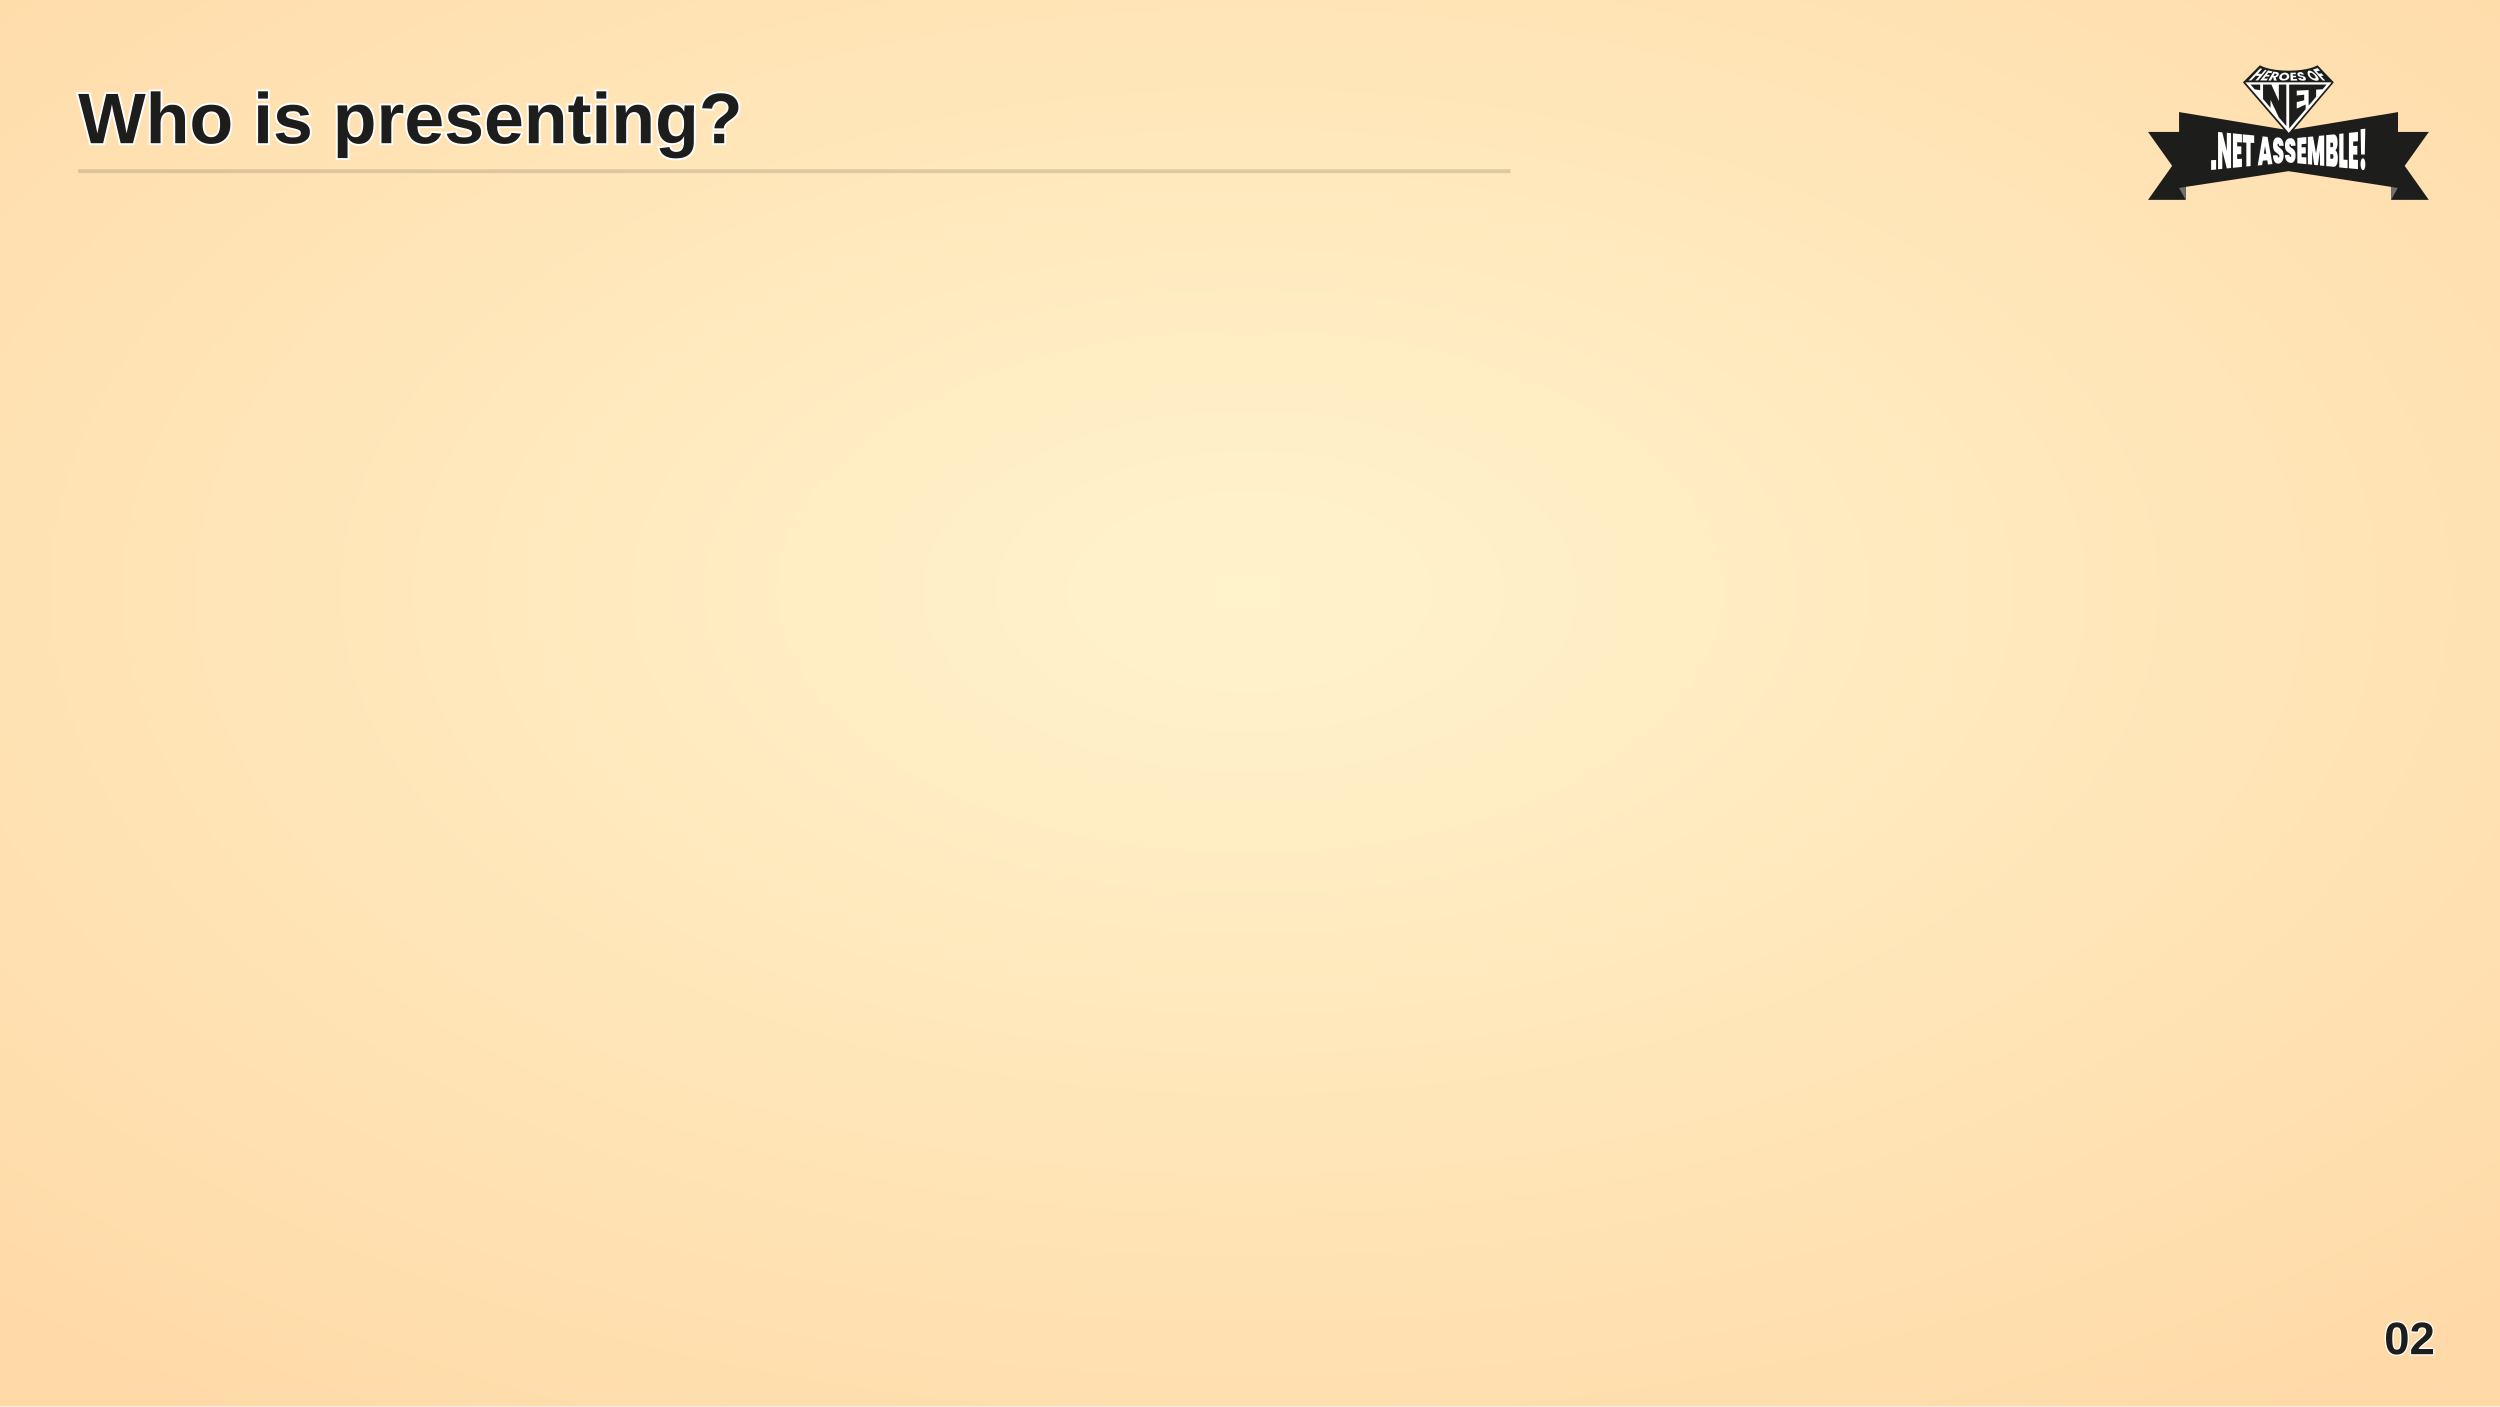
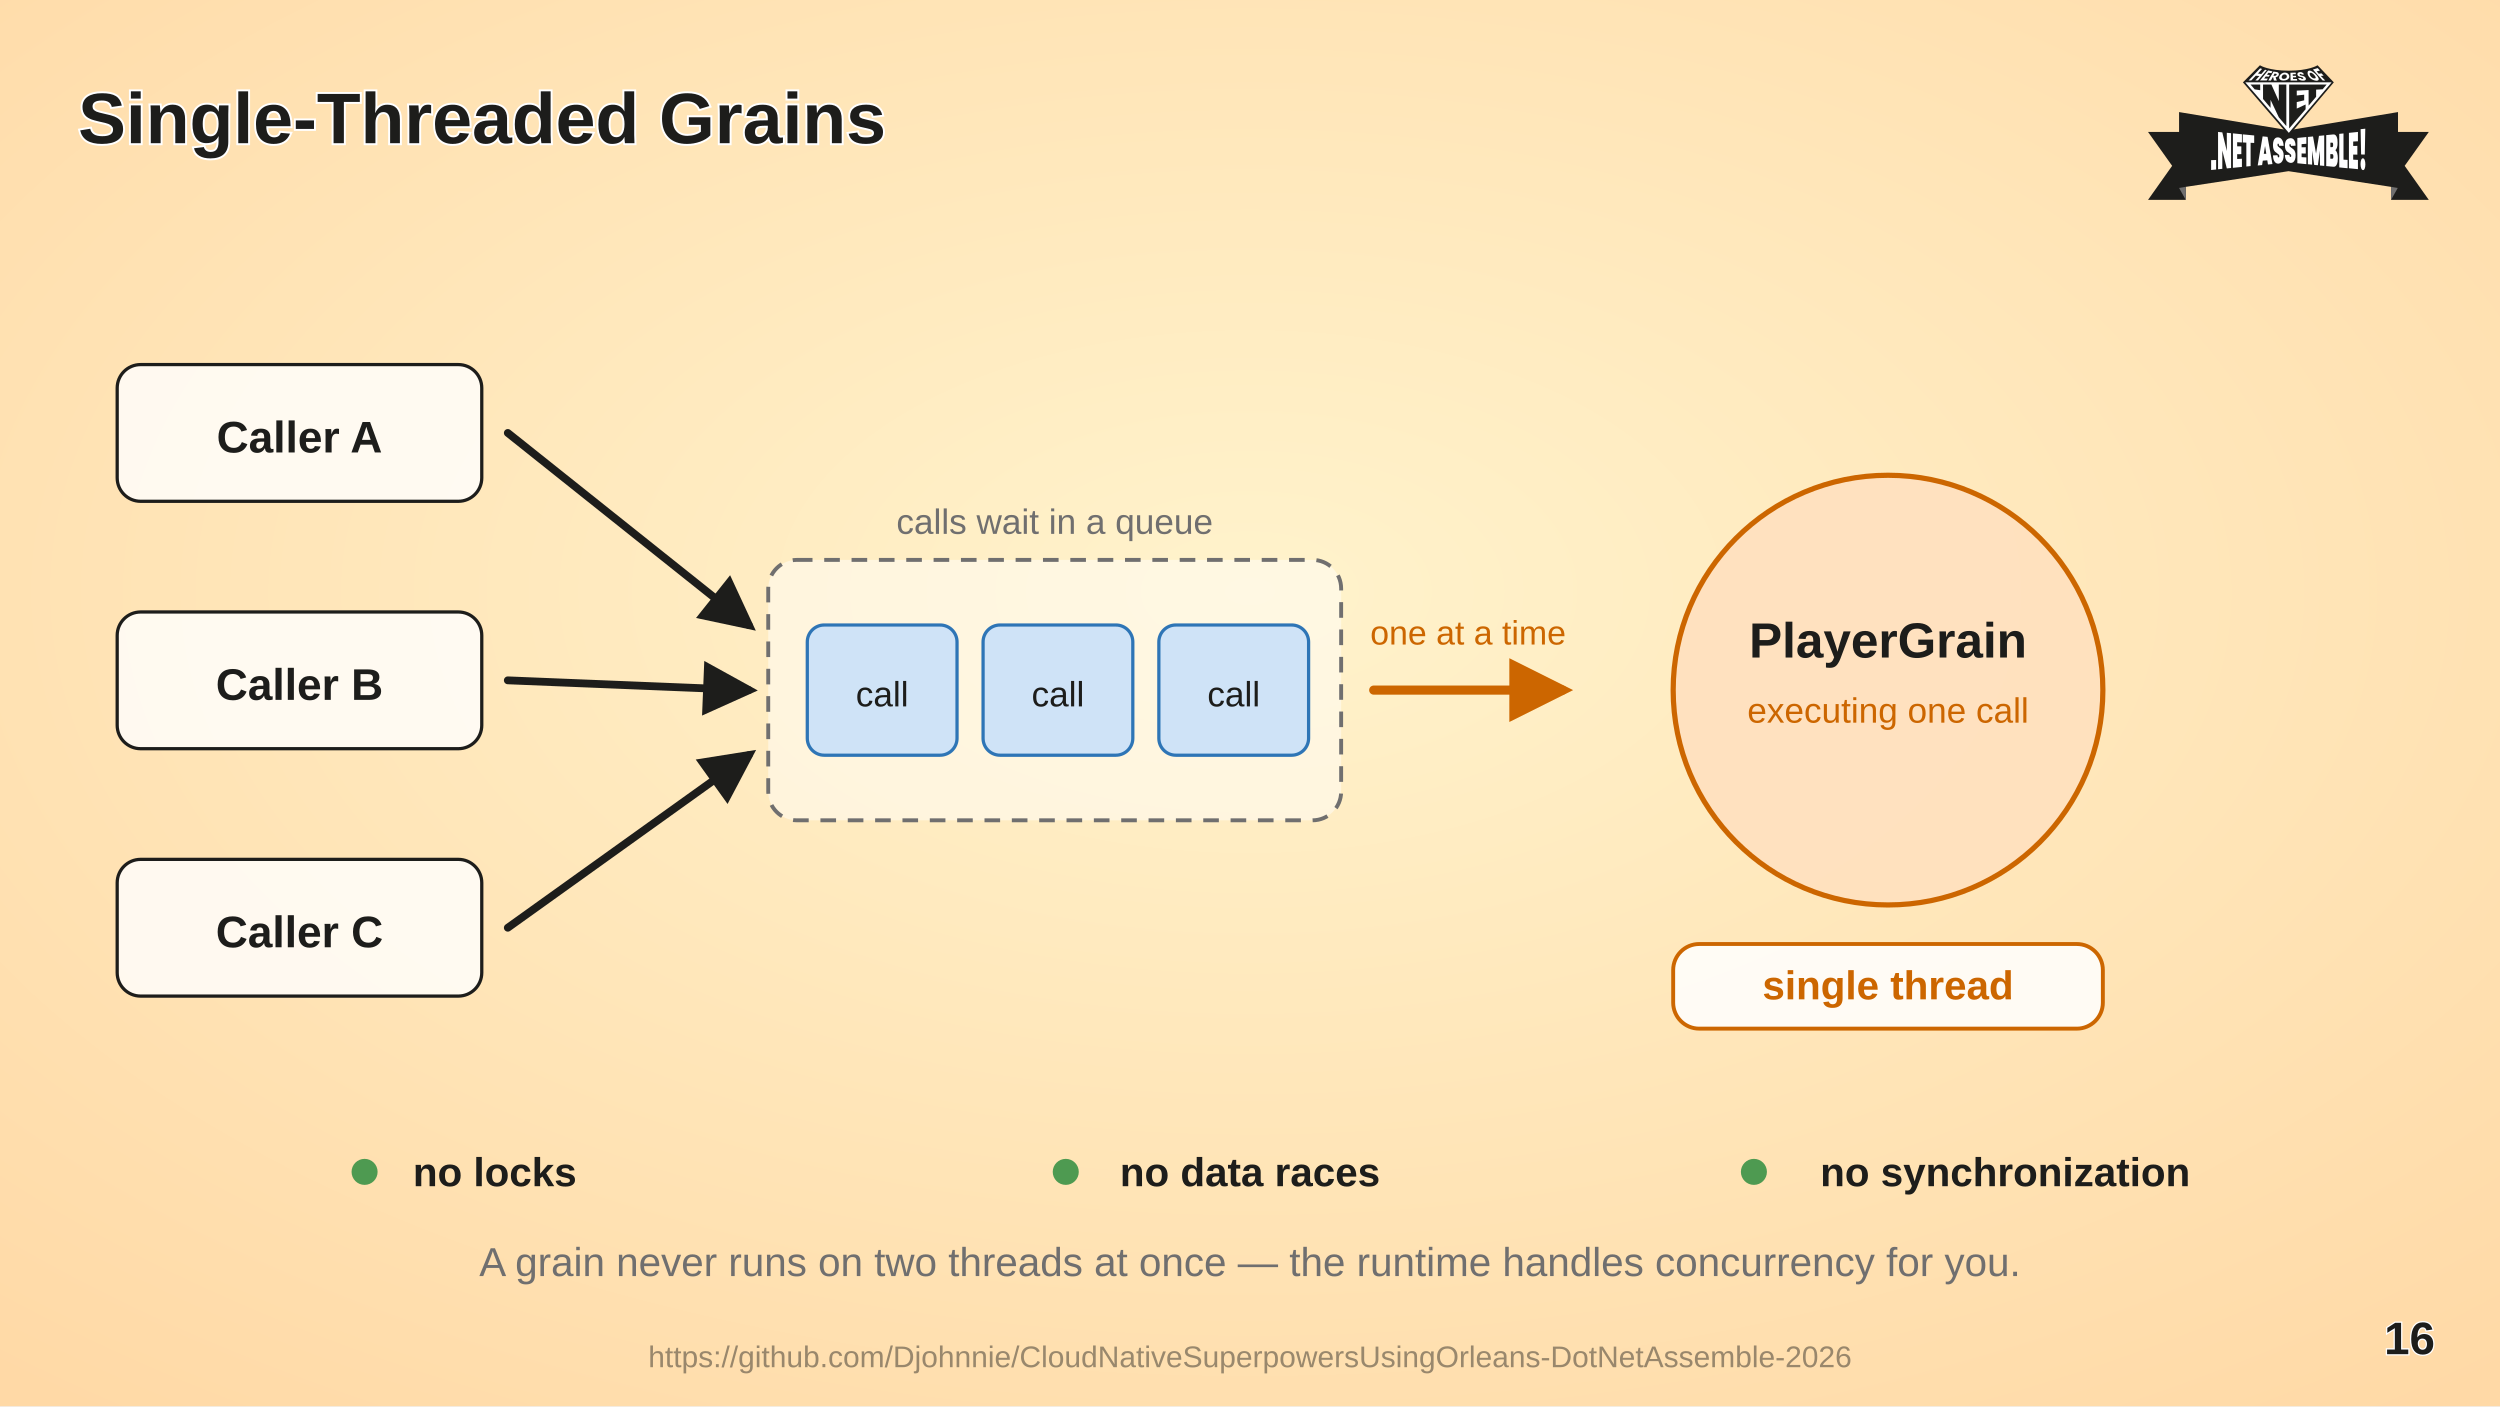
<svg xmlns="http://www.w3.org/2000/svg" version="1.1" width="3840" height="2160" viewBox="0 0 3840 2160">
  <defs>
    <radialGradient id="bgGradient" cx="50%" cy="42%" r="75%" gradientUnits="objectBoundingBox">
      <stop offset="0" style="stop-color:#FFF3CC" />
      <stop offset="1" style="stop-color:#FFD9A6" />
    </radialGradient>
  </defs>
  <rect x="0" y="0" width="3840" height="2160" fill="url(#bgGradient)" />
-   <text x="120" y="220" font-family="Arial, Helvetica, sans-serif" font-size="110" font-weight="bold" fill="#1D1D1B" stroke="#FFFFFF" stroke-width="6" paint-order="stroke">Who is presenting?</text>
-   <rect x="120" y="260" width="2200" height="6" fill="#1D1D1B" opacity="0.15" />
+   <text x="120" y="220" font-family="Arial, Helvetica, sans-serif" font-size="110" font-weight="bold" fill="#1D1D1B" stroke="#FFFFFF" stroke-width="6" paint-order="stroke">Single-Threaded Grains</text>
  <svg x="3290" y="90" width="450" height="228.4" viewBox="0 0 351 178" preserveAspectRatio="xMidYMid meet">
    <style type="text/css">
	.st0{fill:#1D1D1B;}
	.st1{fill:#706F6F;}
	.st2{fill:#FFFFFF;}
</style>
    <polygon class="st0" points="343.7,87.8 306.8,87.8 306.8,64 175.6,85.8 44.5,64 44.5,87.8 7.3,87.8 36.2,128.4 7.3,169.2   52.5,169.2 52.5,153.6 175.6,134.8 298.5,153.6 298.5,169.2 343.7,169.2 314.8,128.4 " />
    <polygon class="st1" points="44.5,154.9 52.5,169.2 52.5,153.6 " />
    <polygon class="st1" points="298.5,169.2 306.5,154.9 298.5,153.6 " />
    <g>
      <path class="st2" d="M106.8,131c-2,0.2-3.1,0.3-5.1,0.5c-1.8-7.2-3.6-14.3-5.4-21.5v22c-2,0.2-3.1,0.3-5.1,0.5V87.8   c2,0.2,3.1,0.3,5.1,0.5c1.8,7.5,3.6,14.9,5.4,22.4V88.8c2,0.2,3.1,0.3,5.1,0.5V131z" />
      <path class="st2" d="M114.1,100.1v4.9c2,0.1,3,0.1,5,0.1v9.3c-2,0-3,0.1-5,0.1v5.7c2.3-0.1,3.4-0.2,5.7-0.3v9.8   c-3.6,0.4-7.2,0.7-10.8,1.1V89.5c3.6,0.4,7.2,0.7,10.8,1.1v9.8C117.6,100.3,116.4,100.2,114.1,100.1" />
      <path class="st2" d="M134.5,92v9c-1.7-0.1-2.6-0.1-4.3-0.2v27.9c-2,0.2-3.1,0.3-5.1,0.5v-28.6c-1.7-0.1-2.6-0.1-4.3-0.2v-9.7   C125.4,91.1,130,91.6,134.5,92" />
      <path class="st2" d="M149,114c-0.5-3.1-1-6.2-1.5-9.4c-0.5,3.1-1,6.3-1.5,9.4C147.2,114,147.8,114,149,114 M150.2,121.8   c-2.2,0.1-3.2,0.2-5.4,0.4c-0.3,2.1-0.5,3.1-0.8,5.3c-2.1,0.2-3.2,0.3-5.3,0.5c1.9-11.6,3.9-23.3,5.9-34.9c2.3,0.2,3.5,0.3,5.9,0.6   c1.9,10.9,3.9,21.7,5.9,32.6c-2.1,0.2-3.2,0.3-5.4,0.5C150.7,124.7,150.5,123.7,150.2,121.8" />
      <path class="st2" d="M159.1,123.6c-1.6-2.1-2-5-2.1-7.7c2.2-0.1,3.2-0.1,5.4-0.2c0.1,1.8,0.5,2.6,1.2,2.6c0.3,0,0.5-0.1,0.7-0.4   c0.2-0.3,0.3-0.6,0.3-1.2c0-0.7-0.2-1.3-0.6-1.7c-0.4-0.4-1.1-0.9-1.9-1.5c-1-0.7-1.9-1.4-2.6-2c-0.7-0.7-1.3-1.7-1.8-3   c-0.5-1.3-0.7-3-0.7-5.1c0-2.1,0.3-3.8,0.8-5.2c0.5-1.4,1.3-2.4,2.2-3.1c0.9-0.6,2-0.9,3.2-0.8c2,0.2,3.6,1.2,4.7,3   c1.3,1.9,1.9,4.9,1.8,7.2c-2.2-0.1-3.3-0.1-5.5-0.2c0-0.9-0.1-1.5-0.3-1.9c-0.2-0.4-0.5-0.6-0.8-0.6c-0.2,0-0.4,0.1-0.5,0.4   c-0.1,0.3-0.2,0.6-0.2,1.1c0,0.7,0.2,1.3,0.6,1.7c0.4,0.5,1.1,1,1.9,1.7c1,0.7,1.9,1.4,2.5,2.1c0.7,0.7,1.2,1.5,1.7,2.7   c0.5,1.1,0.7,2.5,0.7,4.3c0,1.8-0.2,3.4-0.7,4.9c-0.5,1.5-1.2,2.6-2.1,3.5c-0.9,0.9-2,1.4-3.3,1.6   C161.9,125.9,160.3,125.2,159.1,123.6" />
      <path class="st2" d="M173.4,122.4c-1.5-1.8-2.1-4.8-2.1-7c2.2-0.1,3.2-0.2,5.4-0.1c0.1,1.6,0.5,2.5,1.2,2.5c0.3,0,0.5-0.1,0.7-0.3   c0.2-0.2,0.3-0.6,0.3-1.1c0-0.7-0.2-1.2-0.6-1.7c-0.4-0.4-1.1-0.9-1.9-1.5c-1-0.7-1.9-1.3-2.6-1.9c-0.7-0.6-1.3-1.5-1.8-2.7   c-0.5-1.2-0.7-2.8-0.7-4.6c0-1.9,0.3-3.5,0.8-4.8c0.5-1.3,1.3-2.2,2.2-2.8c0.9-0.6,2-1,3.2-1.1c2-0.2,3.6,0.5,4.7,2   c1.4,1.8,1.9,4.8,1.8,7c-2.2,0.1-3.3,0.1-5.5,0.2c0-0.8-0.1-1.4-0.3-1.7c-0.2-0.3-0.5-0.5-0.8-0.5c-0.2,0-0.4,0.1-0.5,0.4   c-0.1,0.3-0.2,0.6-0.2,1.1c0,0.6,0.2,1.2,0.6,1.6c0.4,0.4,1.1,0.9,1.9,1.5c1,0.7,1.9,1.3,2.5,1.9c0.7,0.6,1.2,1.5,1.7,2.7   c0.5,1.2,0.7,2.6,0.7,4.4c0,1.8-0.2,3.5-0.7,4.9c-0.5,1.4-1.2,2.5-2.1,3.2c-0.9,0.7-2,1-3.3,0.9   C176.3,124.6,174.7,123.9,173.4,122.4" />
      <path class="st2" d="M191.3,102.4v3.8c2-0.1,3-0.1,5-0.1v7.6c-2,0-3-0.1-5-0.1v4.4c2.3,0.1,3.4,0.2,5.7,0.3v8.1   c-3.6-0.4-7.2-0.7-10.8-1.1V95c3.6-0.4,7.2-0.7,10.8-1.1v8.1C194.7,102.2,193.6,102.2,191.3,102.4" />
      <path class="st2" d="M218.4,91.9v36.6c-2-0.2-3-0.3-5.1-0.5v-17.8c-0.8,5.8-1.7,11.7-2.5,17.5c-1.7-0.2-2.6-0.3-4.4-0.4   c-0.8-5.7-1.7-11.4-2.5-17.1v16.8c-2-0.2-3.1-0.3-5.1-0.5V93.8c2.5-0.2,3.7-0.4,6.2-0.6c1.2,6.8,2.4,13.7,3.6,20.5   c1.2-7.1,2.3-14.1,3.5-21.2C214.7,92.2,215.9,92.1,218.4,91.9" />
      <path class="st2" d="M229.1,119.2c0.2-0.4,0.3-1.1,0.3-2c0-1.9-0.5-2.8-1.4-2.8c-0.9,0-1.4,0-2.3,0v5.4c0.9,0,1.4,0.1,2.3,0.1   C228.6,119.8,228.9,119.6,229.1,119.2 M225.8,106c0.8,0,1.2,0,2,0c0.5,0,0.8-0.2,1-0.7c0.2-0.4,0.3-1.1,0.3-2   c0-0.9-0.1-1.6-0.3-2.1c-0.2-0.4-0.6-0.7-1-0.6c-0.8,0-1.2,0.1-2,0.1V106z M233.9,113.1c0.5,1.7,0.8,3.8,0.8,6.1   c0,2.7-0.2,5.6-1.4,7.9c-0.9,1.8-2.3,2.6-4,2.4c-2.8-0.3-5.7-0.6-8.5-0.8V91.6c2.8-0.3,5.5-0.5,8.3-0.8c1.7-0.2,3,0.6,3.9,2.2   c1.3,2.3,1.4,5.1,1.4,7.6c0.1,2.3-0.2,4.3-0.7,5.9c-0.5,1.6-1.2,2.6-2,3.2C232.6,110.2,233.3,111.4,233.9,113.1" />
      <path class="st2" d="M241.5,121c2,0.1,2.9,0.2,4.9,0.3v10c-3.3-0.3-6.7-0.7-10-1V90.1c2-0.2,3.1-0.3,5.1-0.5V121z" />
      <path class="st2" d="M253.1,99.3v5.3c2-0.1,3-0.1,5-0.1V115c-2,0-3-0.1-5-0.1v6.1c2.3,0.1,3.4,0.2,5.7,0.3v11.1   c-3.6-0.4-7.2-0.7-10.8-1.1V88.9c3.6-0.4,7.2-0.7,10.8-1.1V99C256.5,99.1,255.4,99.2,253.1,99.3" />
      <path class="st2" d="M267.6,83.9c-0.2,10.3-0.4,20.6-0.6,31c-1.7,0-2.6-0.1-4.4-0.1c-0.2-10.1-0.4-20.2-0.6-30.3   C264.3,84.3,265.4,84.2,267.6,83.9 M262.7,131.3c-0.5-1.4-0.8-3-0.8-5c0-2,0.3-3.7,0.8-5s1.2-2,2.1-1.9c0.9,0,1.6,0.7,2.1,2.1   c0.5,1.4,0.8,3.1,0.8,5.2c0,2.1-0.3,3.7-0.8,5c-0.5,1.3-1.2,1.9-2.1,1.8C263.9,133.4,263.2,132.7,262.7,131.3" />
    </g>
    <polygon class="st2" points="82.9,121.6 88.9,121.4 88.9,132.8 82.9,133.4 " />
    <g>
      <path class="st2" d="M228.5,28.4l-52.6,62.1l-53.5-62.1l19.1-19.3c0,0,10.1,6.3,34.4,6.3c24.3,0,34.4-6.3,34.4-6.3L228.5,28.4z" />
      <path class="st0" d="M176,92.1L121,28.4l20.4-20.5l0.7,0.4c0.1,0.1,10.2,6.1,33.8,6.1s33.7-6,33.8-6.1l0.7-0.4l0.6,0.6l18.9,19.9   L176,92.1z M123.9,28.5l52.1,60.4l51.2-60.4l-17-18c-1.1,0.6-3.6,1.7-7.6,2.8c-5.1,1.4-13.9,3.2-26.6,3.2c-7,0-17.3-0.6-26.6-3.2   c-4-1.1-6.5-2.3-7.6-2.8L123.9,28.5z" />
      <path class="st0" d="M122.4,28.4h106.1L210.3,9.2c0,0-9.2,6.1-34.4,6.1c-25.2,0-34.4-6.1-34.4-6.1L122.4,28.4z" />
      <path class="st2" d="M149.6,13.7c-3.4,4.2-7,8.2-10.5,12.4c-1.3,0-1.9,0-3.2,0c1.6-1.8,3.2-3.6,4.8-5.3c-1.7-0.2-2.6-0.2-4.3-0.4   c-1.8,1.9-3.6,3.8-5.4,5.7c-1.3,0-1.9,0-3.2,0c4.6-4.8,9.3-9.6,13.8-14.5c1,0.3,1.4,0.4,2.4,0.7c-1.6,1.8-3.3,3.7-5,5.5   c1.6,0.3,2.4,0.4,4,0.6c1.5-1.7,3-3.4,4.5-5.1C148.3,13.4,148.7,13.5,149.6,13.7" />
      <path class="st2" d="M151.5,16.9c-0.7,0.9-1,1.4-1.7,2.3c1.3,0.2,2,0.2,3.4,0.4c-0.5,0.8-0.8,1.2-1.3,2c-1.5-0.1-2.2-0.1-3.6-0.3   c-0.8,1-1.1,1.5-1.9,2.5c1.8,0.1,2.7,0.1,4.5,0.1c-0.5,0.9-0.8,1.3-1.4,2.2c-2.7,0-5.3,0-8,0c3.2-4,6.5-7.9,9.7-12   c2.1,0.5,3.1,0.7,5.2,1.1c-0.5,0.9-0.8,1.3-1.3,2.2C153.6,17.2,152.9,17.1,151.5,16.9" />
      <path class="st2" d="M157.5,20.5c0.7,0,1,0.1,1.7,0.1c0.5,0,0.9-0.1,1.3-0.3c0.3-0.2,0.6-0.5,0.8-0.9c0.2-0.4,0.2-0.7,0-0.9   c-0.1-0.2-0.4-0.4-0.9-0.4c-0.6-0.1-0.9-0.1-1.5-0.2C158.3,19,158,19.5,157.5,20.5 M158.1,26.2c-0.4-1.6-0.6-2.4-0.8-3.9   c-0.3,0-0.4,0-0.7,0c-0.8,1.5-1.2,2.3-2,3.9c-1.3,0-1.9,0-3.2,0c2.1-3.6,4.2-7.1,6.2-10.7c1.4,0.2,2.2,0.4,3.7,0.5   c0.7,0.1,1.3,0.3,1.8,0.7c0.4,0.3,0.7,0.8,0.9,1.3c0.1,0.5,0.1,1-0.1,1.6c-0.2,0.6-0.6,1.2-1.3,1.7c-0.6,0.5-1.4,0.8-2.4,1   c0.4,1.6,0.7,2.4,1.4,4C160.2,26.2,159.5,26.2,158.1,26.2" />
      <path class="st2" d="M172.5,23.5c0.6-0.5,1-1.1,1.1-1.9c0.1-0.8-0.1-1.4-0.6-1.9c-0.5-0.5-1.1-0.8-2-0.8c-0.9,0-1.6,0.2-2.2,0.7   c-0.6,0.5-1.1,1.1-1.3,1.9c-0.2,0.8-0.1,1.5,0.4,2c0.5,0.5,1.2,0.8,2.2,0.8C171.1,24.2,171.9,23.9,172.5,23.5 M166.5,25.7   c-0.9-0.4-1.5-1-1.9-1.8c-0.3-0.8-0.3-1.6,0-2.5c0.3-0.9,0.8-1.7,1.6-2.5s1.5-1.3,2.5-1.7c0.9-0.4,1.8-0.6,2.8-0.5   c1,0,1.8,0.3,2.6,0.7c0.8,0.4,1.4,1,1.8,1.7s0.7,1.5,0.7,2.4c0,0.9-0.3,1.7-0.9,2.4c-0.6,0.7-1.4,1.3-2.5,1.7   c-1,0.4-2.2,0.6-3.4,0.6C168.5,26.3,167.4,26.1,166.5,25.7" />
      <path class="st2" d="M180.6,18.7c0.1,0.8,0.1,1.1,0.2,1.9c1.5,0,2.2,0,3.7-0.1c0.1,0.7,0.2,1.1,0.3,1.8c-1.5,0-2.3,0-3.9,0.1   c0.1,0.8,0.1,1.2,0.2,2c1.8,0,2.8,0,4.6,0c0.2,0.8,0.2,1.1,0.4,1.9c-2.7,0-5.3,0-8,0c-0.1-3.1-0.1-6.2-0.2-9.4   c2.5,0,3.7-0.1,6.2-0.2c0.2,0.8,0.2,1.2,0.4,1.9C183,18.6,182.2,18.7,180.6,18.7" />
      <path class="st2" d="M190.3,26c-0.8-0.2-1.5-0.6-2.1-1.1c-0.6-0.5-0.9-1-1.1-1.6c1.3,0,1.9,0,3.2-0.1c0.2,0.4,0.4,0.6,0.7,0.8   c0.3,0.2,0.7,0.3,1.2,0.3c0.5,0,0.8-0.1,1-0.3c0.2-0.2,0.2-0.4,0.1-0.7c-0.1-0.2-0.3-0.4-0.5-0.6c-0.3-0.2-0.6-0.3-0.9-0.4   c-0.3-0.1-0.8-0.2-1.3-0.3c-0.8-0.2-1.5-0.3-2-0.5c-0.5-0.2-1-0.4-1.4-0.8c-0.4-0.4-0.7-0.8-0.9-1.4c-0.2-0.9,0-1.6,0.5-2.2   c0.6-0.6,1.4-0.9,2.5-1c1.1-0.1,2.1,0.1,2.9,0.6c0.9,0.5,1.5,1.2,2,2.2c-1,0.1-1.6,0.1-2.7,0.2c-0.1-0.3-0.4-0.6-0.7-0.7   c-0.3-0.2-0.6-0.2-1-0.2c-0.3,0-0.5,0.1-0.7,0.3c-0.1,0.2-0.2,0.4-0.1,0.7c0.1,0.3,0.3,0.6,0.7,0.7c0.4,0.2,1,0.3,1.8,0.5   c0.8,0.2,1.5,0.4,2,0.5c0.5,0.2,1,0.5,1.5,0.8c0.5,0.4,0.9,0.9,1.2,1.5c0.3,0.6,0.3,1.1,0.2,1.6c-0.1,0.5-0.5,0.9-1.1,1.2   c-0.6,0.3-1.4,0.4-2.4,0.4C192,26.4,191.1,26.2,190.3,26" />
      <path class="st2" d="M208.2,22.7c0-0.7-0.5-1.5-1.3-2.6c-0.9-1.1-1.8-1.9-2.7-2.5c-0.9-0.6-1.7-0.8-2.3-0.7c-0.7,0.1-1,0.5-1,1.2   c0,0.7,0.3,1.5,0.9,2.5c0.7,1,1.4,1.8,2.3,2.3c0.9,0.6,1.8,0.9,2.7,0.8C207.8,23.7,208.2,23.4,208.2,22.7 M205.3,25.6   c-1.3-0.5-2.4-1.2-3.4-2c-1-0.8-1.8-1.8-2.4-2.8c-0.6-1.1-0.9-2-1-2.9c-0.1-0.9,0-1.7,0.2-2.3c0.3-0.6,0.7-1.1,1.4-1.2   c0.7-0.2,1.5-0.1,2.5,0.3s2.1,1.1,3.3,2c1.2,0.9,2.4,2,3.5,3.3s1.8,2.4,2.2,3.4c0.4,1,0.3,1.8-0.1,2.3c-0.5,0.5-1.3,0.8-2.4,0.8   C207.8,26.4,206.6,26.1,205.3,25.6" />
      <path class="st2" d="M210.6,11.3c1.1,1.2,1.6,1.8,2.7,3c-1.7,0.4-2.5,0.6-4,0.9c1.1,1.2,1.6,1.8,2.6,2.9c1.2-0.2,1.8-0.3,3.2-0.5   c1,1.1,1.6,1.7,2.6,2.8c-1.4,0.1-2.1,0.2-3.4,0.3c1.7,1.8,3.5,3.7,5.3,5.5c-1.2,0-1.8,0-3,0c-4-4.3-7.9-8.7-11.7-13.2   C206.9,12.5,208,12.1,210.6,11.3" />
    </g>
    <polygon class="st0" points="173,80.8 164,70.3 154.1,49.3 154.1,58.9 145.1,48.3 145.1,31 155.1,31 164,50.9 164,31 173,31 " />
    <polygon class="st0" points="199.7,37.6 199.7,56.3 208.7,45.7 208.7,37.1 216.5,36.7 221.3,31 195.7,31 195,31 176.4,31   176.4,83.6 196.1,60.6 196.1,54.9 185.5,59.8 185.5,52 194.4,49.9 194.4,43.2 185.5,44.1 185.5,38.3 " />
    <polygon class="st0" points="135.1,36.8 141.7,37.8 141.7,31 130.1,31 " />
  </svg>
-   <text x="3740" y="2080" font-family="Arial, Helvetica, sans-serif" font-size="70" font-weight="bold" fill="#1D1D1B" stroke="#FFFFFF" stroke-width="4" paint-order="stroke" text-anchor="end">02</text>
+   <defs>
+     <marker id="arrowInk" viewBox="0 0 12 12" refX="10" refY="6" markerWidth="7" markerHeight="7" orient="auto-start-reverse">
+       <path d="M 0 0 L 12 6 L 0 12 z" fill="#1D1D1B" />
+     </marker>
+     <marker id="arrowOrange" viewBox="0 0 12 12" refX="10" refY="6" markerWidth="7" markerHeight="7" orient="auto-start-reverse">
+       <path d="M 0 0 L 12 6 L 0 12 z" fill="#CC6600" />
+     </marker>
+   </defs>
+   <rect x="180" y="560" width="560" height="210" rx="36" ry="36" fill="#FFFFFF" fill-opacity="0.80" stroke="#1D1D1B" stroke-width="5" />
+   <text x="460" y="695" font-family="Arial, Helvetica, sans-serif" font-size="68" font-weight="bold" fill="#1D1D1B" text-anchor="middle">Caller A</text>
+   <line x1="780" y1="665" x2="1150" y2="960" stroke="#1D1D1B" stroke-width="12" stroke-linecap="round" marker-end="url(#arrowInk)" />
+   <rect x="180" y="940" width="560" height="210" rx="36" ry="36" fill="#FFFFFF" fill-opacity="0.80" stroke="#1D1D1B" stroke-width="5" />
+   <text x="460" y="1075" font-family="Arial, Helvetica, sans-serif" font-size="68" font-weight="bold" fill="#1D1D1B" text-anchor="middle">Caller B</text>
+   <line x1="780" y1="1045" x2="1150" y2="1060" stroke="#1D1D1B" stroke-width="12" stroke-linecap="round" marker-end="url(#arrowInk)" />
+   <rect x="180" y="1320" width="560" height="210" rx="36" ry="36" fill="#FFFFFF" fill-opacity="0.80" stroke="#1D1D1B" stroke-width="5" />
+   <text x="460" y="1455" font-family="Arial, Helvetica, sans-serif" font-size="68" font-weight="bold" fill="#1D1D1B" text-anchor="middle">Caller C</text>
+   <line x1="780" y1="1425" x2="1150" y2="1160" stroke="#1D1D1B" stroke-width="12" stroke-linecap="round" marker-end="url(#arrowInk)" />
+   <rect x="1180" y="860" width="880" height="400" rx="44" ry="44" fill="#FFFFFF" fill-opacity="0.45" stroke="#706F6F" stroke-width="6" stroke-dasharray="24 18" />
+   <text x="1620" y="820" font-family="Arial, Helvetica, sans-serif" font-size="54" font-weight="normal" fill="#706F6F" text-anchor="middle">calls wait in a queue</text>
+   <rect x="1240" y="960" width="230" height="200" rx="26" ry="26" fill="#CFE3F7" stroke="#2E75B6" stroke-width="5" />
+   <text x="1355" y="1085" font-family="Arial, Helvetica, sans-serif" font-size="54" font-weight="normal" fill="#1D1D1B" text-anchor="middle">call</text>
+   <rect x="1510" y="960" width="230" height="200" rx="26" ry="26" fill="#CFE3F7" stroke="#2E75B6" stroke-width="5" />
+   <text x="1625" y="1085" font-family="Arial, Helvetica, sans-serif" font-size="54" font-weight="normal" fill="#1D1D1B" text-anchor="middle">call</text>
+   <rect x="1780" y="960" width="230" height="200" rx="26" ry="26" fill="#CFE3F7" stroke="#2E75B6" stroke-width="5" />
+   <text x="1895" y="1085" font-family="Arial, Helvetica, sans-serif" font-size="54" font-weight="normal" fill="#1D1D1B" text-anchor="middle">call</text>
+   <line x1="2110" y1="1060" x2="2400" y2="1060" stroke="#CC6600" stroke-width="14" stroke-linecap="round" marker-end="url(#arrowOrange)" />
+   <text x="2255" y="990" font-family="Arial, Helvetica, sans-serif" font-size="52" font-weight="normal" fill="#CC6600" text-anchor="middle">one at a time</text>
+   <circle cx="2900" cy="1060" r="330" fill="#FFE0BF" fill-opacity="0.9" stroke="#CC6600" stroke-width="8" />
+   <text x="2900" y="1010" font-family="Arial, Helvetica, sans-serif" font-size="76" font-weight="bold" fill="#1D1D1B" text-anchor="middle">PlayerGrain</text>
+   <text x="2900" y="1110" font-family="Arial, Helvetica, sans-serif" font-size="54" font-weight="normal" fill="#CC6600" text-anchor="middle">executing one call</text>
+   <rect x="2570" y="1450" width="660" height="130" rx="40" ry="40" fill="#FFFFFF" fill-opacity="0.85" stroke="#CC6600" stroke-width="6" />
+   <text x="2900" y="1535" font-family="Arial, Helvetica, sans-serif" font-size="62" font-weight="bold" fill="#CC6600" text-anchor="middle">single thread</text>
+   <circle cx="560" cy="1800" r="20" fill="#4E9A51" />
+   <text x="760" y="1822" font-family="Arial, Helvetica, sans-serif" font-size="62" font-weight="bold" fill="#1D1D1B" text-anchor="middle">no locks</text>
+   <circle cx="1637" cy="1800" r="20" fill="#4E9A51" />
+   <text x="1920" y="1822" font-family="Arial, Helvetica, sans-serif" font-size="62" font-weight="bold" fill="#1D1D1B" text-anchor="middle">no data races</text>
+   <circle cx="2694" cy="1800" r="20" fill="#4E9A51" />
+   <text x="3080" y="1822" font-family="Arial, Helvetica, sans-serif" font-size="62" font-weight="bold" fill="#1D1D1B" text-anchor="middle">no synchronization</text>
+   <text x="1920" y="1960" font-family="Arial, Helvetica, sans-serif" font-size="62" font-weight="normal" fill="#706F6F" text-anchor="middle">A grain never runs on two threads at once — the runtime handles concurrency for you.</text>
+   <text x="1920" y="2100" font-family="Arial, Helvetica, sans-serif" font-size="46" font-weight="normal" fill="#1D1D1B" fill-opacity="0.45" text-anchor="middle">https://github.com/Djohnnie/CloudNativeSuperpowersUsingOrleans-DotNetAssemble-2026</text>
+   <text x="3740" y="2080" font-family="Arial, Helvetica, sans-serif" font-size="70" font-weight="bold" fill="#1D1D1B" stroke="#FFFFFF" stroke-width="4" paint-order="stroke" text-anchor="end">16</text>
</svg>
